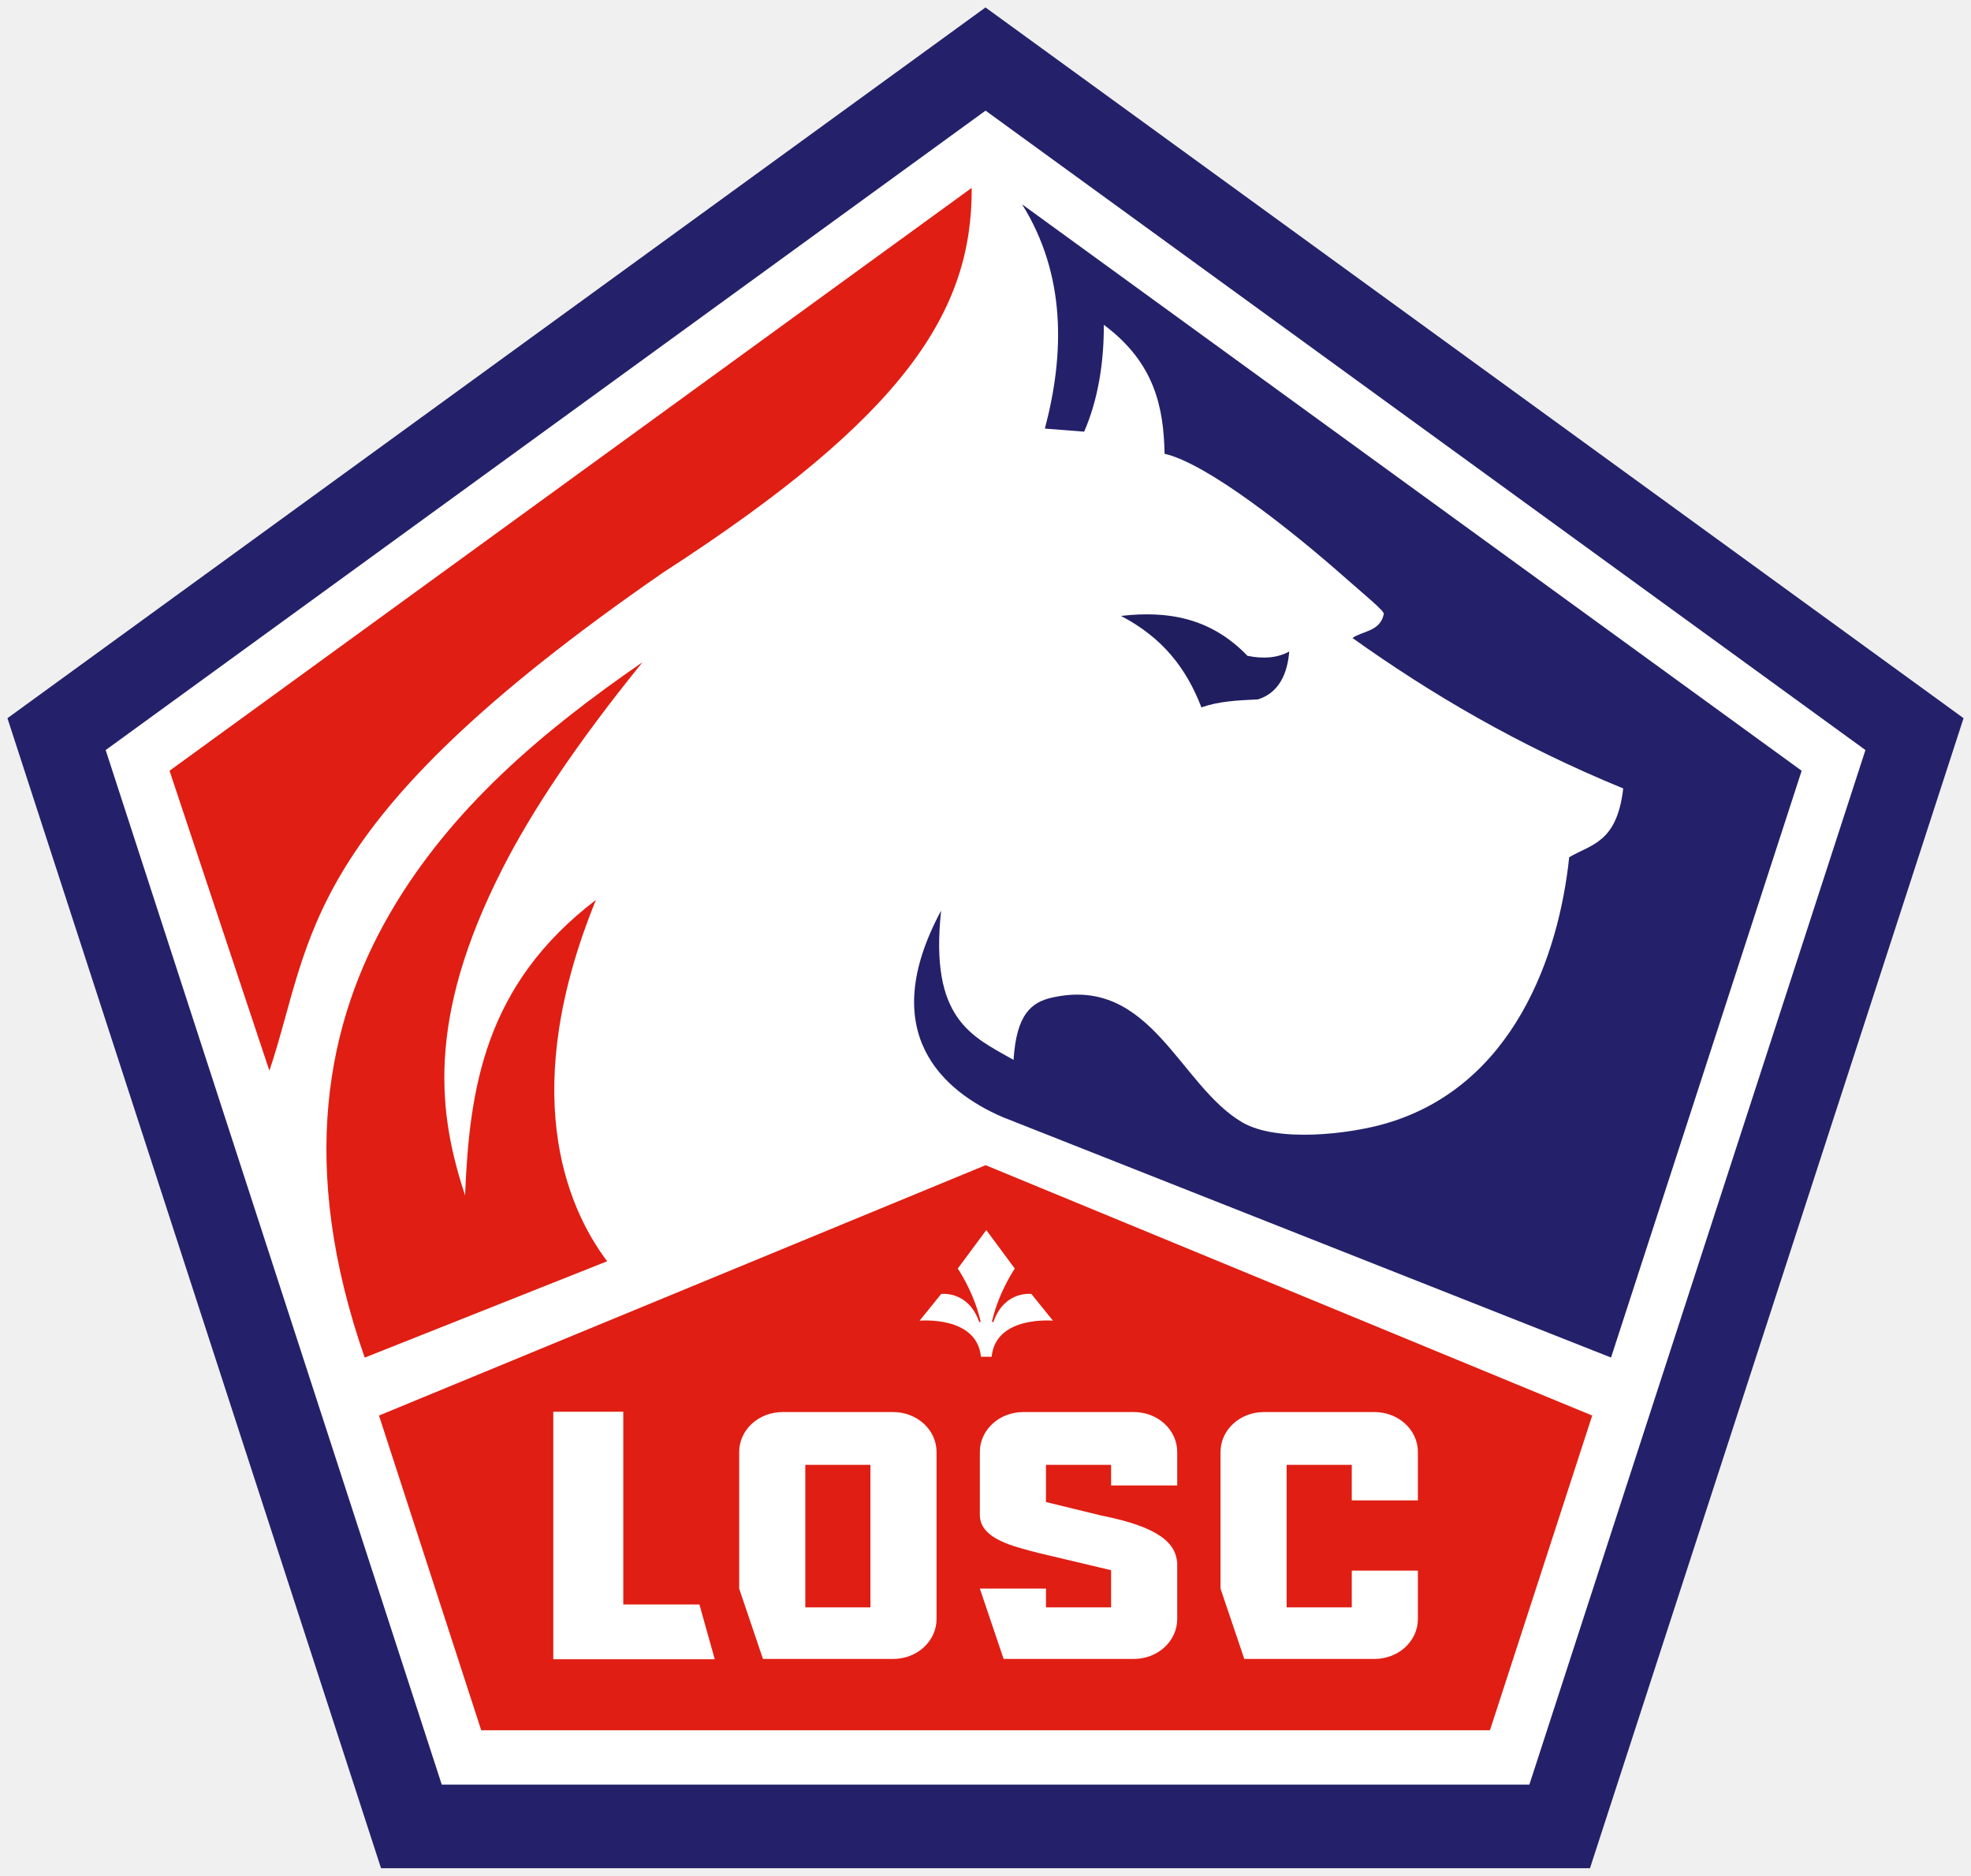
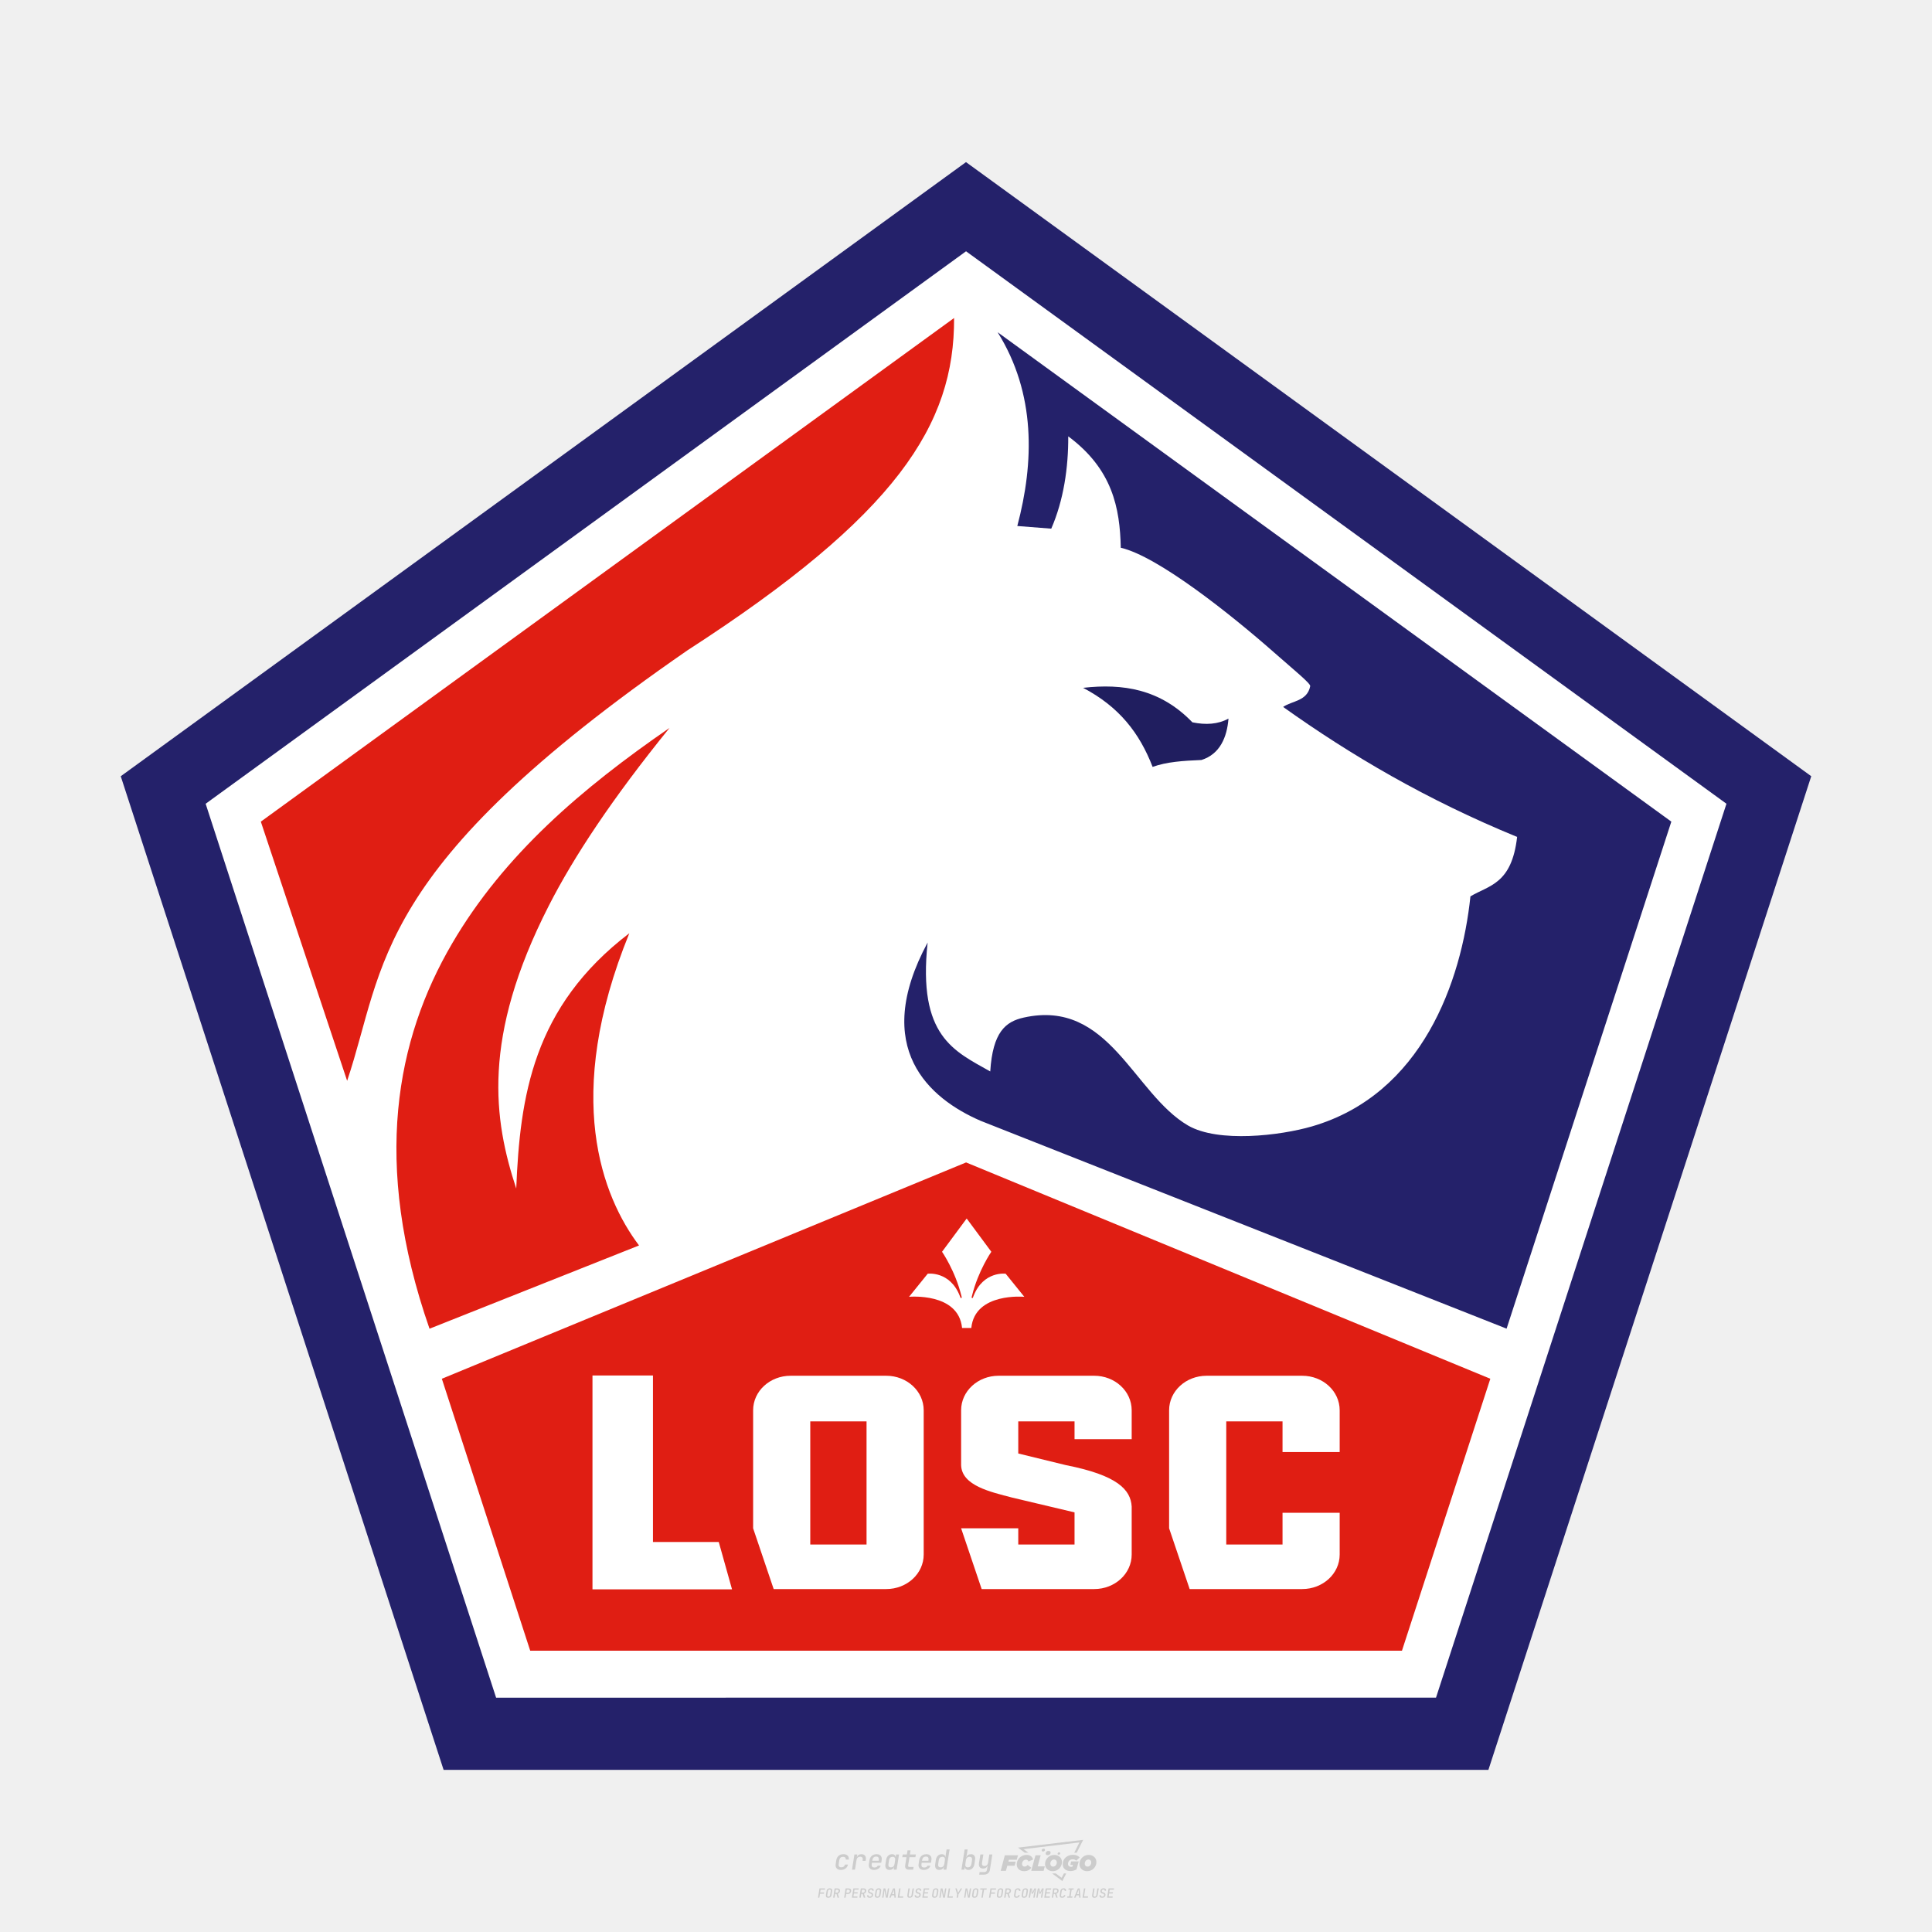
- <svg xmlns="http://www.w3.org/2000/svg" viewBox="0 0 264.865 252" height="252" width="264.865" xml:space="preserve" version="1.1" id="svg2">
-   <defs id="defs6" />
-   <path style="opacity:1;fill:none;fill-opacity:1;fill-rule:nonzero;stroke:#ffff00;stroke-width:0.137;stroke-linecap:butt;stroke-linejoin:miter;stroke-miterlimit:4;stroke-dasharray:none;stroke-dashoffset:0;stroke-opacity:1" d="m 52.233,152.4 h 4.979 v 10.894 H 52.233 Z" id="path9267" />
-   <g id="g9322" transform="matrix(0.6600385,0,0,0.6600385,17.72562,-25.91198)">
+ <svg xmlns="http://www.w3.org/2000/svg" data-name="图层_1" version="1.1" viewBox="0 0 800 800">
+   <path d="M348.219,774.301c-.786,0-1.375-.217-1.768-.652-.393-.435-.528-1.03-.406-1.786l.252-1.648c.122-.755.45-1.35.984-1.785.534-.435,1.194-.652,1.98-.652.755,0,1.329.199,1.722.595.393.397.551.938.475,1.625h-1.236c.03-.359-.055-.637-.257-.836-.202-.198-.498-.297-.887-.297-.42,0-.763.117-1.03.349-.267.233-.435.563-.503.99l-.263,1.659c-.069.435-.006.769.189,1.002.195.233.502.349.921.349.389,0,.715-.099.979-.297.263-.198.436-.48.521-.847h1.236c-.137.687-.467,1.231-.99,1.631-.523.401-1.162.6-1.917.6ZM352.797,774.187l.996-6.294h1.19l-.195,1.19c.336-.87.973-1.304,1.911-1.304.671,0,1.169.208,1.493.624.324.416.429.986.315,1.71l-.069.423h-1.27l.057-.32c.069-.45.011-.795-.171-1.036-.183-.24-.477-.361-.881-.361-.405,0-.74.122-1.007.366-.267.245-.435.588-.503,1.03l-.63,3.971h-1.236ZM361.906,774.301c-.77,0-1.346-.223-1.728-.669s-.515-1.036-.401-1.768l.252-1.648c.084-.488.257-.915.521-1.282s.601-.651,1.013-.852c.412-.202.873-.304,1.385-.304.77,0,1.349.224,1.734.669.385.446.517,1.036.395,1.768l-.172,1.121h-3.845l-.092.526c-.153.954.217,1.431,1.11,1.431.717,0,1.175-.248,1.373-.744h1.225c-.168.534-.503.96-1.007,1.276-.504.317-1.091.475-1.763.475ZM361.231,770.216l-.046.286,2.655-.012.046-.286c.069-.466.013-.822-.166-1.07-.179-.248-.486-.372-.921-.372-.443,0-.795.126-1.059.378-.263.252-.433.611-.509,1.076ZM368.326,774.301c-.633,0-1.103-.212-1.408-.635s-.397-1.001-.274-1.734l.274-1.774c.115-.733.393-1.312.836-1.74.442-.427.98-.641,1.613-.641.465,0,.83.119,1.093.354.263.236.391.557.383.962h.023l.172-1.202h1.236l-.996,6.294h-1.225l.195-1.201h-.023c-.122.412-.351.734-.687.967s-.74.349-1.213.349ZM368.932,773.226c.389,0,.715-.119.978-.355.263-.236.429-.572.498-1.007l.252-1.648c.069-.427.01-.761-.177-1.002-.187-.24-.475-.36-.864-.36-.397,0-.725.118-.984.354-.26.236-.423.572-.492,1.007l-.252,1.648c-.069.443-.013.78.166,1.013.179.233.471.349.876.349ZM376.348,774.187c-.572,0-.994-.157-1.264-.469-.271-.312-.361-.751-.269-1.316l.538-3.387h-1.739l.171-1.122h1.74l.275-1.716h1.236l-.275,1.716h2.472l-.183,1.122h-2.461l-.538,3.387c-.076.442.099.664.526.664h1.717l-.172,1.121h-1.774ZM382.504,774.301c-.77,0-1.346-.223-1.728-.669s-.515-1.036-.401-1.768l.252-1.648c.084-.488.257-.915.521-1.282s.601-.651,1.013-.852c.412-.202.873-.304,1.385-.304.77,0,1.349.224,1.734.669.385.446.517,1.036.395,1.768l-.172,1.121h-3.845l-.092.526c-.153.954.217,1.431,1.11,1.431.717,0,1.175-.248,1.373-.744h1.225c-.168.534-.503.96-1.007,1.276-.504.317-1.091.475-1.763.475ZM381.829,770.216l-.046.286,2.655-.012.046-.286c.069-.466.013-.822-.166-1.07-.179-.248-.486-.372-.921-.372-.443,0-.795.126-1.059.378-.263.252-.433.611-.509,1.076ZM388.924,774.301c-.633,0-1.101-.212-1.402-.635-.301-.423-.395-1.001-.28-1.734l.274-1.774c.115-.733.393-1.312.836-1.74.442-.427.98-.641,1.613-.641.465,0,.83.119,1.093.354.263.236.391.557.383.962h.023l.206-1.465.298-1.796h1.236l-1.327,8.354h-1.225l.195-1.201h-.023c-.122.412-.351.734-.687.967s-.74.349-1.213.349ZM389.531,773.226c.389,0,.715-.119.978-.355.263-.236.429-.572.498-1.007l.252-1.648c.076-.427.019-.761-.172-1.002-.191-.24-.48-.36-.87-.36-.397,0-.725.118-.984.354-.26.236-.423.572-.492,1.007l-.252,1.648c-.076.443-.023.78.16,1.013s.477.349.881.349ZM401.017,774.301c-.473,0-.839-.116-1.099-.349-.26-.233-.385-.555-.378-.967h-.011l-.195,1.201h-1.224l1.327-8.354h1.236l-.286,1.796-.274,1.465h.046c.122-.412.353-.735.692-.967.34-.232.742-.349,1.208-.349.633,0,1.1.214,1.402.641.301.428.395,1.007.281,1.74l-.275,1.774c-.115.733-.395,1.31-.841,1.734-.446.423-.982.635-1.608.635ZM400.766,773.226c.397,0,.723-.116.979-.349.256-.233.422-.571.498-1.013l.252-1.648c.069-.435.011-.77-.171-1.007-.183-.236-.473-.354-.87-.354-.389,0-.715.12-.979.36s-.429.574-.498,1.002l-.252,1.648c-.069.435-.011.771.172,1.007.183.236.473.355.87.355ZM405.469,776.247l.172-1.064h1.934c.641,0,1.007-.302,1.099-.905l.103-.675.206-1.19h-.035c-.122.42-.347.744-.675.973-.328.229-.729.343-1.201.343-.626,0-1.093-.201-1.402-.601s-.41-.944-.303-1.631l.584-3.605h1.236l-.561,3.479c-.061.412,0,.732.183.961s.465.343.847.343c.389,0,.717-.122.984-.366.267-.244.431-.584.492-1.018l.538-3.399h1.236l-1.007,6.409c-.099.603-.37,1.078-.812,1.425-.443.347-1.0.521-1.671.521h-1.946ZM417.787,770.085h3.221l.537-1.855h-5.466l-1.708,6.442h2.147l.586-2.099h3.026l.439-1.708h-3.026l.244-.781ZM424.229,772.916c-.586,0-1.025-.39-1.025-1.123,0-.878.634-1.757,1.611-1.757.488,0,.878.244,1.025.781l1.952-.83c-.293-1.171-1.269-1.903-2.635-1.903-2.782,0-4.148,2.147-4.148,3.904s1.269,2.83,3.075,2.83c1.367,0,2.342-.586,2.977-1.415l-1.513-1.171c-.39.439-.83.683-1.318.683ZM430.915,768.231h-2.147l-1.757,6.442h5.124l.488-1.855h-2.928l1.22-4.587ZM439.748,771.013c0-1.659-1.318-2.928-3.221-2.928-2.196,0-3.807,1.806-3.807,3.807,0,1.659,1.318,2.928,3.221,2.928,2.196,0,3.807-1.806,3.807-3.807ZM434.917,771.696c0-.83.586-1.708,1.513-1.708.781,0,1.171.537,1.171,1.22,0,.83-.586,1.708-1.513,1.708-.781,0-1.171-.537-1.171-1.22ZM443.213,772.233h1.074l-.195.683c-.146.049-.342.098-.586.098-.683,0-1.269-.39-1.269-1.22,0-1.025.732-1.903,1.952-1.903.586,0,1.123.244,1.513.586l1.367-1.367c-.439-.537-1.513-1.074-2.733-1.074-2.587,0-4.295,1.757-4.295,3.855,0,2.05,1.611,2.879,3.221,2.879.927,0,1.855-.293,2.489-.683l.927-3.319h-3.123l-.342,1.464ZM450.777,768.084c-2.196,0-3.807,1.806-3.807,3.807,0,1.659,1.318,2.928,3.221,2.928,2.196,0,3.807-1.806,3.807-3.807,0-1.659-1.318-2.928-3.221-2.928ZM450.338,772.916c-.781,0-1.171-.537-1.171-1.22,0-.83.586-1.708,1.513-1.708.781,0,1.171.537,1.171,1.22,0,.83-.586,1.708-1.513,1.708ZM437.942,767.499c-.049.293.098.488.439.488s.537-.195.634-.488c.049-.244-.098-.488-.439-.488s-.586.244-.634.488ZM432.135,765.498c-.439,0-.732.244-.781.586s.098.586.537.586.732-.244.781-.586c.098-.342-.098-.586-.537-.586ZM433.013,767.303c-.098.537.146.878.83.878.634,0,1.074-.39,1.171-.878s-.146-.878-.83-.878c-.683,0-1.074.39-1.171.878ZM439.602,777.552l-2.44-1.806h-1.513l4.246,3.172,1.611-3.172h-.976l-.927,1.806ZM425.839,767.157l-2.001-1.464,23.132-2.782-2.147,4.246h1.025l2.684-5.319-26.988,3.221,2.782,2.099h1.513ZM338.719,785.785l.609-3.832h2.32l-.084.519h-1.764l-.184,1.145h1.627l-.084.525h-1.617l-.257,1.643h-.567ZM342.97,785.838c-.357,0-.623-.101-.798-.302-.175-.201-.234-.473-.178-.816l.268-1.701c.056-.343.203-.615.441-.816.238-.201.535-.302.892-.302s.623.1.798.299c.175.199.236.471.184.814l-.268,1.706c-.056.343-.204.615-.444.816-.24.201-.538.302-.895.302ZM343.049,785.334c.193,0,.348-.052.467-.158.119-.105.194-.257.226-.457l.268-1.701c.032-.199.005-.352-.079-.457-.084-.105-.222-.158-.415-.158s-.347.052-.465.158c-.117.105-.192.257-.223.457l-.268,1.701c-.032.2-.005.352.079.457s.22.158.409.158ZM344.996,785.785l.609-3.832h1.202c.238,0,.439.046.604.139.165.093.283.223.357.391s.091.366.052.593c-.038.259-.14.484-.304.675-.165.191-.366.321-.604.391l.535,1.643h-.619l-.478-1.575h-.541l-.247,1.575h-.567ZM345.888,783.707h.635c.189,0,.349-.056.48-.168.131-.112.211-.262.239-.451.032-.193,0-.345-.094-.459-.095-.114-.236-.171-.425-.171h-.635l-.2,1.249ZM349.545,785.785l.609-3.832h1.254c.371,0,.651.105.84.315.189.21.255.49.199.84-.038.234-.122.438-.249.611s-.29.307-.488.402c-.198.095-.419.142-.664.142h-.693l-.241,1.522h-.567ZM350.432,783.754h.693c.192,0,.357-.059.493-.176.136-.117.22-.274.252-.47s-.002-.352-.1-.47-.245-.176-.441-.176h-.688l-.21,1.291ZM352.747,785.785l.609-3.832h2.252l-.079.504h-1.695l-.173,1.087h1.512l-.079.499h-1.512l-.194,1.239h1.69l-.079.504h-2.252ZM355.843,785.785l.609-3.832h1.202c.238,0,.439.046.604.139.165.093.283.223.357.391s.091.366.052.593c-.038.259-.14.484-.304.675-.165.191-.366.321-.604.391l.535,1.643h-.619l-.478-1.575h-.541l-.247,1.575h-.567ZM356.736,783.707h.635c.189,0,.349-.056.48-.168.131-.112.211-.262.239-.451.032-.193,0-.345-.094-.459-.095-.114-.236-.171-.425-.171h-.635l-.2,1.249ZM360.132,785.838c-.385,0-.674-.095-.866-.286-.192-.191-.264-.451-.215-.779h.567c-.028.175.011.312.116.412.105.1.266.149.483.149.203,0,.37-.049.501-.147.131-.098.211-.233.239-.404.021-.15.001-.279-.06-.386-.061-.107-.158-.181-.291-.223l-.457-.136c-.266-.08-.462-.217-.588-.409-.126-.192-.17-.42-.131-.682.035-.21.112-.394.231-.551s.273-.28.462-.367.402-.131.64-.131c.35,0,.616.095.798.286.182.191.248.444.2.759h-.567c.028-.168-.003-.3-.092-.396-.089-.096-.23-.144-.422-.144-.189,0-.343.045-.462.134-.119.089-.189.214-.21.375-.025.151-.007.279.052.386s.158.181.294.223l.467.147c.262.081.456.217.58.409.124.193.165.422.123.688-.035.217-.116.406-.241.567-.126.161-.288.286-.485.375-.198.089-.419.134-.664.134ZM363.265,785.838c-.357,0-.623-.101-.798-.302-.175-.201-.234-.473-.178-.816l.268-1.701c.056-.343.203-.615.441-.816.238-.201.535-.302.892-.302s.623.1.798.299c.175.199.236.471.184.814l-.268,1.706c-.056.343-.204.615-.444.816-.24.201-.538.302-.895.302ZM363.344,785.334c.193,0,.348-.052.467-.158.119-.105.194-.257.226-.457l.268-1.701c.032-.199.005-.352-.079-.457-.084-.105-.222-.158-.415-.158s-.347.052-.465.158c-.117.105-.192.257-.223.457l-.268,1.701c-.032.2-.005.352.079.457s.22.158.409.158ZM365.275,785.785l.609-3.832h.709l.619,3.186c.007-.098.017-.217.029-.357.012-.14.027-.285.045-.435.018-.151.037-.289.058-.415l.315-1.979h.525l-.609,3.832h-.709l-.614-3.186c-.007.095-.017.209-.029.344s-.027.276-.045.423c-.018.147-.037.283-.058.409l-.315,2.01h-.53ZM368.225,785.785l1.585-3.832h.745l.373,3.832h-.562l-.073-.971h-1.087l-.388.971h-.593ZM369.385,784.342h.871l-.089-1.102c-.018-.196-.03-.365-.037-.509-.007-.143-.011-.243-.011-.299-.018.056-.052.156-.102.299s-.115.311-.192.504l-.441,1.107ZM371.721,785.785l.609-3.832h.567l-.525,3.312h1.674l-.079.52h-2.247ZM376.678,785.838c-.367,0-.634-.101-.8-.302-.166-.201-.221-.475-.165-.821l.436-2.761h.567l-.436,2.755c-.032.196-.008.35.071.462.079.112.214.168.407.168.193,0,.347-.056.465-.168.117-.112.192-.266.223-.462l.435-2.755h.567l-.436,2.761c-.056.35-.2.625-.433.824-.233.199-.533.299-.9.299ZM379.844,785.838c-.385,0-.674-.095-.866-.286-.192-.191-.264-.451-.215-.779h.567c-.028.175.011.312.116.412.105.1.266.149.483.149.203,0,.37-.049.501-.147.131-.098.211-.233.239-.404.021-.15.001-.279-.06-.386-.061-.107-.158-.181-.291-.223l-.457-.136c-.266-.08-.462-.217-.588-.409-.126-.192-.17-.42-.131-.682.035-.21.112-.394.231-.551s.273-.28.462-.367.402-.131.64-.131c.35,0,.616.095.798.286.182.191.248.444.2.759h-.567c.028-.168-.003-.3-.092-.396-.089-.096-.23-.144-.422-.144-.189,0-.343.045-.462.134-.119.089-.189.214-.21.375-.025.151-.007.279.052.386s.158.181.294.223l.467.147c.262.081.456.217.58.409.124.193.165.422.123.688-.035.217-.116.406-.241.567-.126.161-.288.286-.485.375-.198.089-.419.134-.664.134ZM381.906,785.785l.609-3.832h2.252l-.079.504h-1.695l-.173,1.087h1.512l-.079.499h-1.512l-.194,1.239h1.69l-.079.504h-2.252ZM386.943,785.838c-.357,0-.623-.101-.798-.302-.175-.201-.234-.473-.178-.816l.268-1.701c.056-.343.203-.615.441-.816.238-.201.535-.302.892-.302s.623.1.798.299c.175.199.236.471.184.814l-.268,1.706c-.056.343-.204.615-.444.816-.24.201-.538.302-.895.302ZM387.021,785.334c.193,0,.348-.052.467-.158.119-.105.194-.257.226-.457l.268-1.701c.032-.199.005-.352-.079-.457-.084-.105-.222-.158-.415-.158s-.347.052-.465.158c-.117.105-.192.257-.223.457l-.268,1.701c-.032.2-.005.352.079.457s.22.158.409.158ZM388.953,785.785l.609-3.832h.709l.619,3.186c.007-.098.017-.217.029-.357.012-.14.027-.285.045-.435.018-.151.037-.289.058-.415l.315-1.979h.525l-.609,3.832h-.709l-.614-3.186c-.007.095-.017.209-.029.344s-.027.276-.045.423c-.018.147-.037.283-.058.409l-.315,2.01h-.53ZM392.249,785.785l.609-3.832h.567l-.525,3.312h1.674l-.079.52h-2.247ZM396.117,785.785l.22-1.412-.751-2.42h.577l.446,1.449c.028.095.05.184.066.268.016.084.025.147.029.189.018-.042.046-.105.087-.189.04-.084.088-.173.144-.268l.898-1.449h.598l-1.528,2.42-.22,1.412h-.567ZM399.217,785.785l.609-3.832h.709l.619,3.186c.007-.098.017-.217.029-.357.012-.14.027-.285.044-.435.018-.151.037-.289.058-.415l.315-1.979h.525l-.609,3.832h-.709l-.614-3.186c-.007.095-.017.209-.029.344s-.027.276-.045.423c-.018.147-.037.283-.058.409l-.315,2.01h-.53ZM403.505,785.838c-.357,0-.623-.101-.798-.302-.175-.201-.234-.473-.178-.816l.268-1.701c.056-.343.203-.615.441-.816.238-.201.535-.302.892-.302.357,0,.623.1.798.299.175.199.236.471.184.814l-.268,1.706c-.056.343-.204.615-.444.816-.239.201-.538.302-.895.302ZM403.584,785.334c.193,0,.348-.052.467-.158.119-.105.194-.257.226-.457l.268-1.701c.032-.199.005-.352-.079-.457-.084-.105-.222-.158-.415-.158-.193,0-.347.052-.465.158-.117.105-.191.257-.223.457l-.268,1.701c-.032.2-.005.352.079.457.084.105.22.158.409.158ZM406.381,785.785l.525-3.312h-1.023l.084-.519h2.619l-.084.519h-1.029l-.525,3.312h-.567ZM409.518,785.785l.609-3.832h2.32l-.084.519h-1.764l-.184,1.145h1.627l-.084.525h-1.617l-.257,1.643h-.567ZM413.769,785.838c-.357,0-.623-.101-.798-.302-.175-.201-.234-.473-.178-.816l.268-1.701c.056-.343.203-.615.441-.816.238-.201.535-.302.892-.302.357,0,.623.1.798.299.175.199.236.471.184.814l-.268,1.706c-.056.343-.204.615-.444.816-.239.201-.538.302-.895.302ZM413.848,785.334c.193,0,.348-.052.467-.158.119-.105.194-.257.226-.457l.268-1.701c.032-.199.005-.352-.079-.457-.084-.105-.222-.158-.415-.158-.193,0-.347.052-.465.158-.117.105-.191.257-.223.457l-.268,1.701c-.032.2-.005.352.079.457.084.105.22.158.409.158ZM415.795,785.785l.609-3.832h1.202c.238,0,.439.046.604.139.164.093.283.223.357.391s.091.366.053.593c-.039.259-.14.484-.304.675-.165.191-.366.321-.604.391l.535,1.643h-.619l-.478-1.575h-.541l-.247,1.575h-.567ZM416.688,783.707h.635c.189,0,.349-.056.48-.168.131-.112.211-.262.239-.451.032-.193,0-.345-.095-.459-.094-.114-.236-.171-.425-.171h-.635l-.199,1.249ZM420.905,785.838c-.36,0-.631-.101-.811-.302-.18-.201-.242-.473-.186-.816l.268-1.701c.056-.346.206-.619.449-.819s.545-.299.906-.299c.357,0,.625.101.806.302.18.201.242.473.186.816h-.567c.031-.199.003-.352-.087-.457-.089-.105-.228-.158-.417-.158-.193,0-.351.052-.475.158-.124.105-.202.255-.234.451l-.268,1.706c-.032.2-.003.352.087.457.089.105.23.158.423.158s.35-.052.472-.158.199-.257.231-.457h.567c-.035.228-.115.425-.239.593s-.281.298-.47.388c-.189.091-.402.136-.64.136ZM424.034,785.838c-.357,0-.623-.101-.798-.302-.175-.201-.234-.473-.178-.816l.268-1.701c.056-.343.203-.615.441-.816.238-.201.535-.302.892-.302.357,0,.623.1.798.299.175.199.236.471.184.814l-.268,1.706c-.056.343-.204.615-.444.816-.239.201-.538.302-.895.302ZM424.112,785.334c.193,0,.348-.052.467-.158.119-.105.194-.257.226-.457l.268-1.701c.032-.199.005-.352-.079-.457-.084-.105-.222-.158-.415-.158-.193,0-.347.052-.465.158-.117.105-.191.257-.223.457l-.268,1.701c-.032.2-.005.352.079.457.084.105.22.158.409.158ZM425.965,785.785l.609-3.832h.687l.184,1.228c.021.119.037.23.047.333.011.103.019.183.026.239.018-.056.047-.136.089-.241.042-.105.091-.217.147-.336l.567-1.223h.709l-.609,3.832h-.535l.204-1.291c.025-.168.058-.352.1-.554.042-.201.087-.404.136-.609s.096-.4.142-.585c.045-.185.087-.348.126-.488l-.855,1.863h-.551l-.283-1.863c-.004.136-.011.295-.021.475s-.024.372-.039.575c-.016.203-.035.407-.058.611-.023.205-.048.396-.076.575l-.205,1.291h-.54ZM429.115,785.785l.609-3.832h.687l.184,1.228c.021.119.037.23.047.333.011.103.019.183.026.239.018-.056.047-.136.089-.241.042-.105.091-.217.147-.336l.567-1.223h.709l-.609,3.832h-.535l.204-1.291c.025-.168.058-.352.1-.554.042-.201.087-.404.136-.609s.096-.4.142-.585c.045-.185.087-.348.126-.488l-.855,1.863h-.551l-.283-1.863c-.004.136-.011.295-.021.475s-.024.372-.039.575c-.016.203-.035.407-.058.611-.023.205-.048.396-.076.575l-.205,1.291h-.54ZM432.411,785.785l.609-3.832h2.252l-.079.504h-1.696l-.173,1.087h1.512l-.079.499h-1.512l-.194,1.239h1.69l-.079.504h-2.252ZM435.507,785.785l.609-3.832h1.202c.238,0,.439.046.604.139.164.093.283.223.357.391s.091.366.053.593c-.039.259-.14.484-.304.675-.165.191-.366.321-.604.391l.535,1.643h-.619l-.478-1.575h-.541l-.247,1.575h-.567ZM436.4,783.707h.635c.189,0,.349-.056.48-.168.131-.112.211-.262.239-.451.032-.193,0-.345-.095-.459-.094-.114-.236-.171-.425-.171h-.635l-.199,1.249ZM439.801,785.838c-.36,0-.631-.101-.811-.302-.18-.201-.242-.473-.186-.816l.268-1.701c.056-.346.206-.619.449-.819s.545-.299.906-.299c.357,0,.625.101.806.302.18.201.242.473.186.816h-.567c.031-.199.003-.352-.087-.457-.089-.105-.228-.158-.417-.158-.193,0-.351.052-.475.158-.124.105-.202.255-.234.451l-.268,1.706c-.032.2-.003.352.087.457.089.105.23.158.423.158s.35-.052.472-.158.199-.257.231-.457h.567c-.035.228-.115.425-.239.593s-.281.298-.47.388c-.189.091-.402.136-.64.136ZM441.879,785.785l.079-.504h.777l.446-2.824h-.777l.084-.504h2.126l-.084.504h-.777l-.446,2.824h.777l-.079.504h-2.126ZM444.74,785.785l1.585-3.832h.745l.373,3.832h-.562l-.073-.971h-1.087l-.388.971h-.593ZM445.9,784.342h.871l-.089-1.102c-.017-.196-.03-.365-.037-.509-.007-.143-.01-.243-.01-.299-.018.056-.052.156-.102.299s-.115.311-.192.504l-.441,1.107ZM448.235,785.785l.609-3.832h.567l-.525,3.312h1.674l-.079.52h-2.247ZM453.193,785.838c-.368,0-.634-.101-.8-.302-.166-.201-.221-.475-.165-.821l.436-2.761h.567l-.436,2.755c-.032.196-.008.35.071.462.079.112.214.168.407.168s.347-.056.465-.168c.117-.112.192-.266.223-.462l.436-2.755h.567l-.436,2.761c-.056.35-.2.625-.433.824-.233.199-.533.299-.9.299ZM456.358,785.838c-.385,0-.674-.095-.866-.286-.193-.191-.264-.451-.215-.779h.567c-.028.175.011.312.115.412.105.1.266.149.483.149.203,0,.37-.049.501-.147s.211-.233.239-.404c.021-.15.001-.279-.06-.386s-.158-.181-.291-.223l-.457-.136c-.266-.08-.462-.217-.588-.409-.126-.192-.17-.42-.131-.682.035-.21.112-.394.231-.551s.273-.28.462-.367c.189-.087.402-.131.64-.131.35,0,.616.095.798.286.182.191.248.444.199.759h-.567c.028-.168-.003-.3-.092-.396-.089-.096-.23-.144-.423-.144-.189,0-.343.045-.462.134-.119.089-.189.214-.21.375-.025.151-.007.279.052.386s.158.181.294.223l.467.147c.262.081.456.217.58.409.124.193.165.422.124.688-.035.217-.116.406-.241.567-.126.161-.288.286-.485.375-.198.089-.419.134-.664.134ZM458.421,785.785l.609-3.832h2.252l-.079.504h-1.696l-.173,1.087h1.512l-.079.499h-1.512l-.194,1.239h1.69l-.079.504h-2.252Z" style="fill: #ccc;" />
+   <g id="g9322">
    <g id="g9318">
-       <path id="path4258" d="M 296.858,419.537 50.722,419.539 -25.34,185.45 173.787,40.773 372.917,185.447 Z" style="opacity:1;fill:#24216a;fill-opacity:1;fill-rule:nonzero;stroke:none;stroke-width:0.124;stroke-linecap:butt;stroke-linejoin:miter;stroke-miterlimit:4;stroke-dasharray:none;stroke-dashoffset:0;stroke-opacity:1" />
-       <path style="opacity:1;fill:#ffffff;fill-opacity:1;fill-rule:nonzero;stroke:none;stroke-width:0.124;stroke-linecap:butt;stroke-linejoin:miter;stroke-miterlimit:4;stroke-dasharray:none;stroke-dashoffset:0;stroke-opacity:1" d="M 284.516,402.523 63.086,402.525 -5.34,191.934 173.799,61.78 352.939,191.931 Z" id="path9224" />
+       <path id="path4258" d="M616.315,732.867l-432.624.003L50,321.422,399.998,67.129l350.002,254.287-133.685,411.451Z" style="fill: #24216a;" />
+       <path id="path9224" d="M594.621,702.963l-389.197.003-120.271-370.147L400.018,104.052l314.868,228.762-120.266,370.149Z" style="fill: #fff;" />
    </g>
    <g id="g9303">
      <g id="g9251">
-         <path id="path9174" d="m 170.98,77.5 c 0.121,25.129 -13.498,46.43 -62.818,78.292 -74.722,51.627 -71.048,74.313 -80.17,101.413 L 7.66,196.148 Z" style="fill:#e01e13;fill-opacity:1;fill-rule:evenodd;stroke:none;stroke-width:1px;stroke-linecap:butt;stroke-linejoin:miter;stroke-opacity:1" />
-         <path id="path9176" d="m 47.399,315.604 c -13.613,-39.053 -7.835,-68.224 5.303,-90.715 12.267,-21 30.706,-36.683 51.25,-50.829 -13.549,16.709 -22.541,30.332 -28.426,41.849 -15.923,31.164 -13.012,50.509 -7.696,66.679 0.885,-21.65 3.9,-42.796 26.642,-60.148 -15.747,38.606 -6.326,62.13 2.288,73.551 z" style="fill:#e01e13;fill-opacity:1;fill-rule:evenodd;stroke:none;stroke-width:1px;stroke-linecap:butt;stroke-linejoin:miter;stroke-opacity:1" />
-         <path id="path9228" d="M 173.809,276.434 50.305,327.395 71.123,391.465 H 276.492 l 20.818,-64.07 z" style="opacity:1;fill:#e01e13;fill-opacity:1;fill-rule:nonzero;stroke:none;stroke-width:1;stroke-linecap:butt;stroke-linejoin:miter;stroke-miterlimit:4;stroke-dasharray:none;stroke-dashoffset:0;stroke-opacity:1" />
-         <path id="path9243" d="m 164.75,224.625 c -2.382,22.152 6.283,25.568 14.75,30.375 0.584,-9.314 3.636,-11.747 7.876,-12.691 20.169,-4.493 25.814,17.911 38.749,25.441 7.145,4.105 21.696,2.367 29.152,0.199 25.982,-7.555 35.25,-34.164 37.348,-54.199 4.421,-2.63 9.724,-2.878 11,-14 -21.31,-8.741 -39.136,-19.224 -55.125,-30.625 2.066,-1.462 5.655,-1.307 6.375,-4.875 0.205,-0.588 -3.874,-3.873 -8.399,-7.863 -10.245,-9.035 -27.518,-22.776 -36.226,-24.762 -0.195,-9.384 -1.965,-18.514 -12.375,-26.25 0.042,7.371 -1.088,15.057 -4,21.75 l -8,-0.625 c 3.983,-15.019 4.388,-31.188 -4.633,-45.647 L 339.954,196.146 301.145,315.592 177.217,266.621 C 165.237,261.425 151.32,249.556 164.75,224.625 Z" style="fill:#24216a;fill-opacity:1;fill-rule:evenodd;stroke:none;stroke-width:0.5;stroke-linecap:butt;stroke-linejoin:miter;stroke-miterlimit:4;stroke-dasharray:none;stroke-opacity:1" />
-         <path id="path9247" d="m 201.375,164.625 c 8.524,4.477 13.294,10.659 16.375,18.625 3.341,-1.196 7.173,-1.448 11.5,-1.625 4.397,-1.375 6.035,-5.422 6.375,-9.75 -2.479,1.354 -5.355,1.52 -8.5,0.875 -7.58,-7.858 -16.388,-9.185 -25.75,-8.125 z" style="fill:#201e5f;fill-opacity:1;fill-rule:evenodd;stroke:none;stroke-width:0.5;stroke-linecap:butt;stroke-linejoin:miter;stroke-miterlimit:4;stroke-dasharray:none;stroke-opacity:1" />
+         <path id="path9174" d="M395.065,131.682c.213,44.169-23.725,81.608-110.412,137.61-131.336,90.743-124.879,130.617-140.911,178.25l-35.739-107.316,287.062-208.544Z" style="fill: #e01e13; fill-rule: evenodd;" />
+         <path id="path9176" d="M177.852,550.188c-23.927-68.642-13.772-119.914,9.32-159.446,21.561-36.911,53.971-64.476,90.08-89.34-23.814,29.369-39.62,53.313-49.963,73.557-27.987,54.776-22.87,88.777-13.526,117.199,1.555-38.053,6.856-75.22,46.827-105.72-27.678,67.856-11.119,109.204,4.022,129.277l-86.759,34.474Z" style="fill: #e01e13; fill-rule: evenodd;" />
+         <path id="path9228" d="M400.036,481.34l-217.078,89.572,36.592,112.614h360.969l36.592-112.614-217.074-89.572Z" style="fill: #e01e13;" />
+         <path id="path9243" d="M384.114,390.278c-4.186,38.935,11.044,44.94,25.925,53.389,1.027-16.371,6.391-20.647,13.843-22.307,35.45-7.898,45.373,31.481,68.108,44.717,12.558,7.215,38.134,4.16,51.24.349,45.667-13.28,61.958-60.048,65.645-95.263,7.771-4.622,17.092-5.058,19.334-24.607-37.456-15.363-68.788-33.788-96.891-53.828,3.631-2.569,9.94-2.297,11.205-8.569.36-1.033-6.81-6.808-14.762-13.82-18.008-15.88-48.367-40.033-63.674-43.523-.342-16.494-3.454-32.541-21.751-46.139.074,12.956-1.912,26.466-7.031,38.229l-14.061-1.099c7.002-26.398,7.713-54.819-8.143-80.232l278.961,202.645-68.214,209.946-217.823-86.075c-21.057-9.132-45.519-29.995-21.913-73.815Z" style="fill: #24216a; fill-rule: evenodd;" />
+         <path id="path9247" d="M448.488,284.818c14.982,7.869,23.366,18.734,28.782,32.736,5.872-2.102,12.608-2.544,20.213-2.856,7.729-2.417,10.608-9.53,11.205-17.137-4.358,2.379-9.412,2.671-14.94,1.538-13.322-13.811-28.804-16.145-45.26-14.281Z" style="fill: #201e5f; fill-rule: evenodd;" />
      </g>
      <g id="g9295">
-         <path d="m 175.038,315.43 c 0.833,-8.436 12.488,-7.34 12.488,-7.34 l -4.395,-5.441 c 0,0 -5.239,-0.709 -7.573,5.257 -0.035,0.09 -0.08,0.208 -0.13,0.347 -0.033,0.091 -0.106,0.151 -0.204,0.123 -0.073,-0.021 -0.125,-0.083 -0.101,-0.204 0.028,-0.141 0.051,-0.216 0.075,-0.315 1.458,-5.916 4.557,-10.377 4.557,-10.377 l -5.806,-7.837 -5.806,7.837 c 0,0 3.1,4.461 4.557,10.377 0.024,0.099 0.049,0.174 0.075,0.315 0.024,0.122 -0.027,0.184 -0.101,0.204 -0.097,0.028 -0.171,-0.032 -0.204,-0.123 -0.05,-0.139 -0.095,-0.257 -0.13,-0.347 -2.333,-5.966 -7.572,-5.257 -7.572,-5.257 l -4.396,5.441 c 0,0 11.655,-1.095 12.488,7.34 h 2.179 z" style="fill:#ffffff;fill-opacity:1;fill-rule:nonzero;stroke:none" id="path166" />
-         <g transform="translate(0.6672675)" style="fill:#ffffff;stroke:none" id="g9289">
-           <path style="opacity:1;fill:#ffffff;fill-opacity:1;fill-rule:nonzero;stroke:none;stroke-width:0.5;stroke-linecap:butt;stroke-linejoin:miter;stroke-miterlimit:4;stroke-dasharray:none;stroke-dashoffset:0;stroke-opacity:1" d="m 85.125,326.625 v 39.226 11.151 h 32.875 l -3.125,-11.151 H 99.375 v -39.226 z" id="rect9258" />
-           <path style="opacity:1;fill:#ffffff;fill-opacity:1;fill-rule:nonzero;stroke:none;stroke-width:0.623;stroke-linecap:butt;stroke-linejoin:miter;stroke-miterlimit:4;stroke-dasharray:none;stroke-dashoffset:0;stroke-opacity:1" d="m 229.811,326.687 c -4.897,0 -8.84,3.628 -8.84,8.133 v 27.806 l 4.84,14.314 h 26.504 c 4.897,0 8.84,-3.628 8.84,-8.133 v -9.841 h -13.463 v 7.476 h -13.258 v -29.007 h 13.258 v 7.226 h 13.463 v -9.841 c 0,-4.505 -3.943,-8.133 -8.84,-8.133 z" id="rect9273" />
-           <path id="path9282" d="m 131.811,326.687 c -4.897,0 -8.84,3.628 -8.84,8.133 v 27.807 l 4.84,14.314 h 26.504 c 4.897,0 8.84,-3.628 8.84,-8.133 v -33.988 c 0,-4.505 -3.943,-8.133 -8.84,-8.133 z m 4.623,10.748 h 13.258 v 29.008 h -13.258 z" style="opacity:1;fill:#ffffff;fill-opacity:1;fill-rule:nonzero;stroke:none;stroke-width:0.623;stroke-linecap:butt;stroke-linejoin:miter;stroke-miterlimit:4;stroke-dasharray:none;stroke-dashoffset:0;stroke-opacity:1" />
-           <path id="path9284" d="m 183.933,355.376 14.758,3.5 v 7.566 H 185.433 v -3.816 H 171.971 l 4.839,14.314 h 26.504 c 4.897,0 8.84,-3.628 8.84,-8.133 v -11.307 c -0.236,-3.964 -3.354,-7.365 -15.463,-9.75 l -11.258,-2.75 v -7.566 h 13.258 v 4.191 h 13.463 v -6.807 c 0,-4.505 -3.943,-8.133 -8.84,-8.133 h -22.504 c -4.897,0 -8.84,3.628 -8.84,8.133 l 2.3e-4,12.932 c 0.146,4.836 6.959,6.309 11.963,7.625 z" style="opacity:1;fill:#ffffff;fill-opacity:1;fill-rule:nonzero;stroke:none;stroke-width:0.623;stroke-linecap:butt;stroke-linejoin:miter;stroke-miterlimit:4;stroke-dasharray:none;stroke-dashoffset:0;stroke-opacity:1" />
+         <path id="path166" d="M402.198,549.882c1.464-14.827,21.95-12.901,21.95-12.901l-7.725-9.563s-9.209-1.246-13.312,9.241c-.062.158-.141.365-.229.609-.058.16-.186.265-.359.216-.128-.036-.22-.145-.177-.359.049-.248.09-.38.132-.553,2.562-10.399,8.01-18.24,8.01-18.24l-10.204-13.775-10.204,13.775s5.449,7.841,8.01,18.24c.043.173.085.306.133.553.043.214-.047.323-.177.359-.171.049-.301-.056-.359-.216-.088-.244-.167-.451-.229-.609-4.101-10.486-13.309-9.241-13.309-9.241l-7.728,9.563s20.486-1.925,21.95,12.901h3.83,0Z" style="fill: #fff;" />
+         <g id="g9289">
+           <path id="rect9258" d="M245.333,569.559v88.546h57.783l-5.493-19.599h-27.244v-68.946h-25.047Z" style="fill: #fff;" />
+           <path id="rect9273" d="M499.641,569.669c-8.607,0-15.537,6.376-15.537,14.294v48.873l8.507,25.159h46.585c8.607,0,15.537-6.376,15.537-14.294v-17.298h-23.663v13.141h-23.303v-50.984h23.303v12.701h23.663v-17.298c0-7.918-6.931-14.294-15.537-14.294h-39.554Z" style="fill: #fff;" />
+           <path id="path9282" d="M327.391,569.667c-8.607,0-15.537,6.376-15.537,14.295v48.875l8.507,25.16h46.585c8.607,0,15.537-6.376,15.537-14.295v-59.74c0-7.918-6.931-14.295-15.537-14.295h-39.554ZM335.516,588.559h23.303v50.986h-23.303v-50.986Z" style="fill: #fff;" />
+           <path id="path9284" d="M419.005,620.094l25.939,6.152v13.299h-23.303v-6.708h-23.662l8.506,25.16h46.585c8.607,0,15.537-6.376,15.537-14.295v-19.873c-.414-6.968-5.895-12.946-27.178-17.137l-19.787-4.834v-13.299h23.303v7.367h23.663v-11.964c0-7.918-6.931-14.295-15.537-14.295h-39.554c-8.607,0-15.537,6.376-15.537,14.295l0,22.729c.257,8.501,12.232,11.089,21.026,13.402h0Z" style="fill: #fff;" />
        </g>
      </g>
    </g>
  </g>
</svg>
